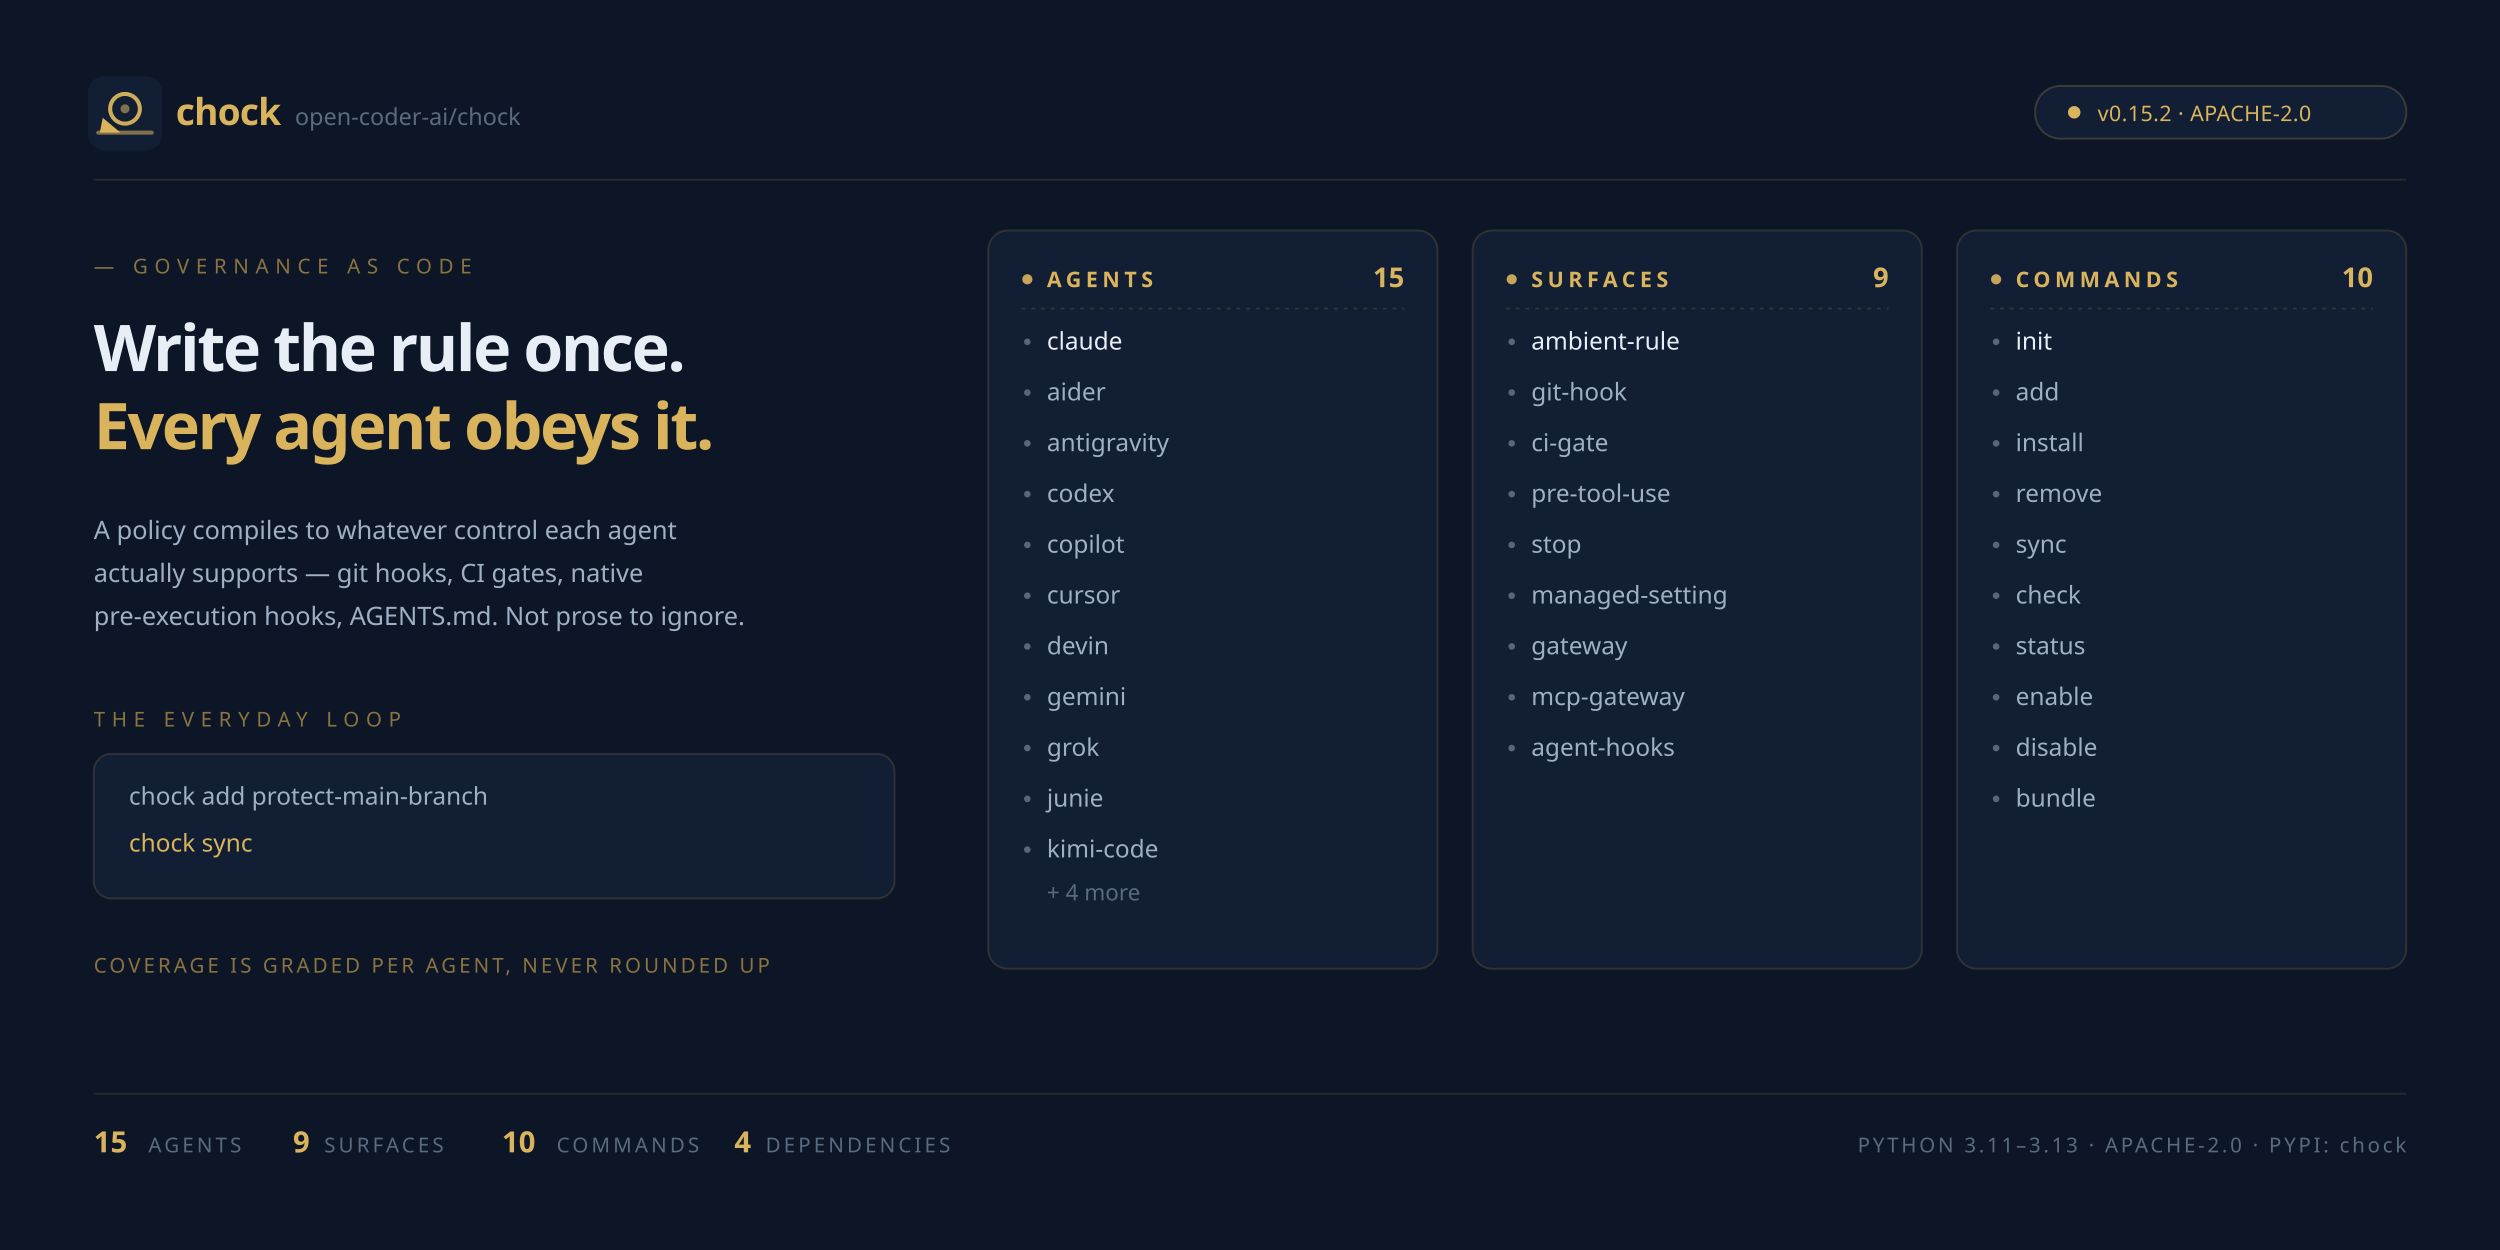
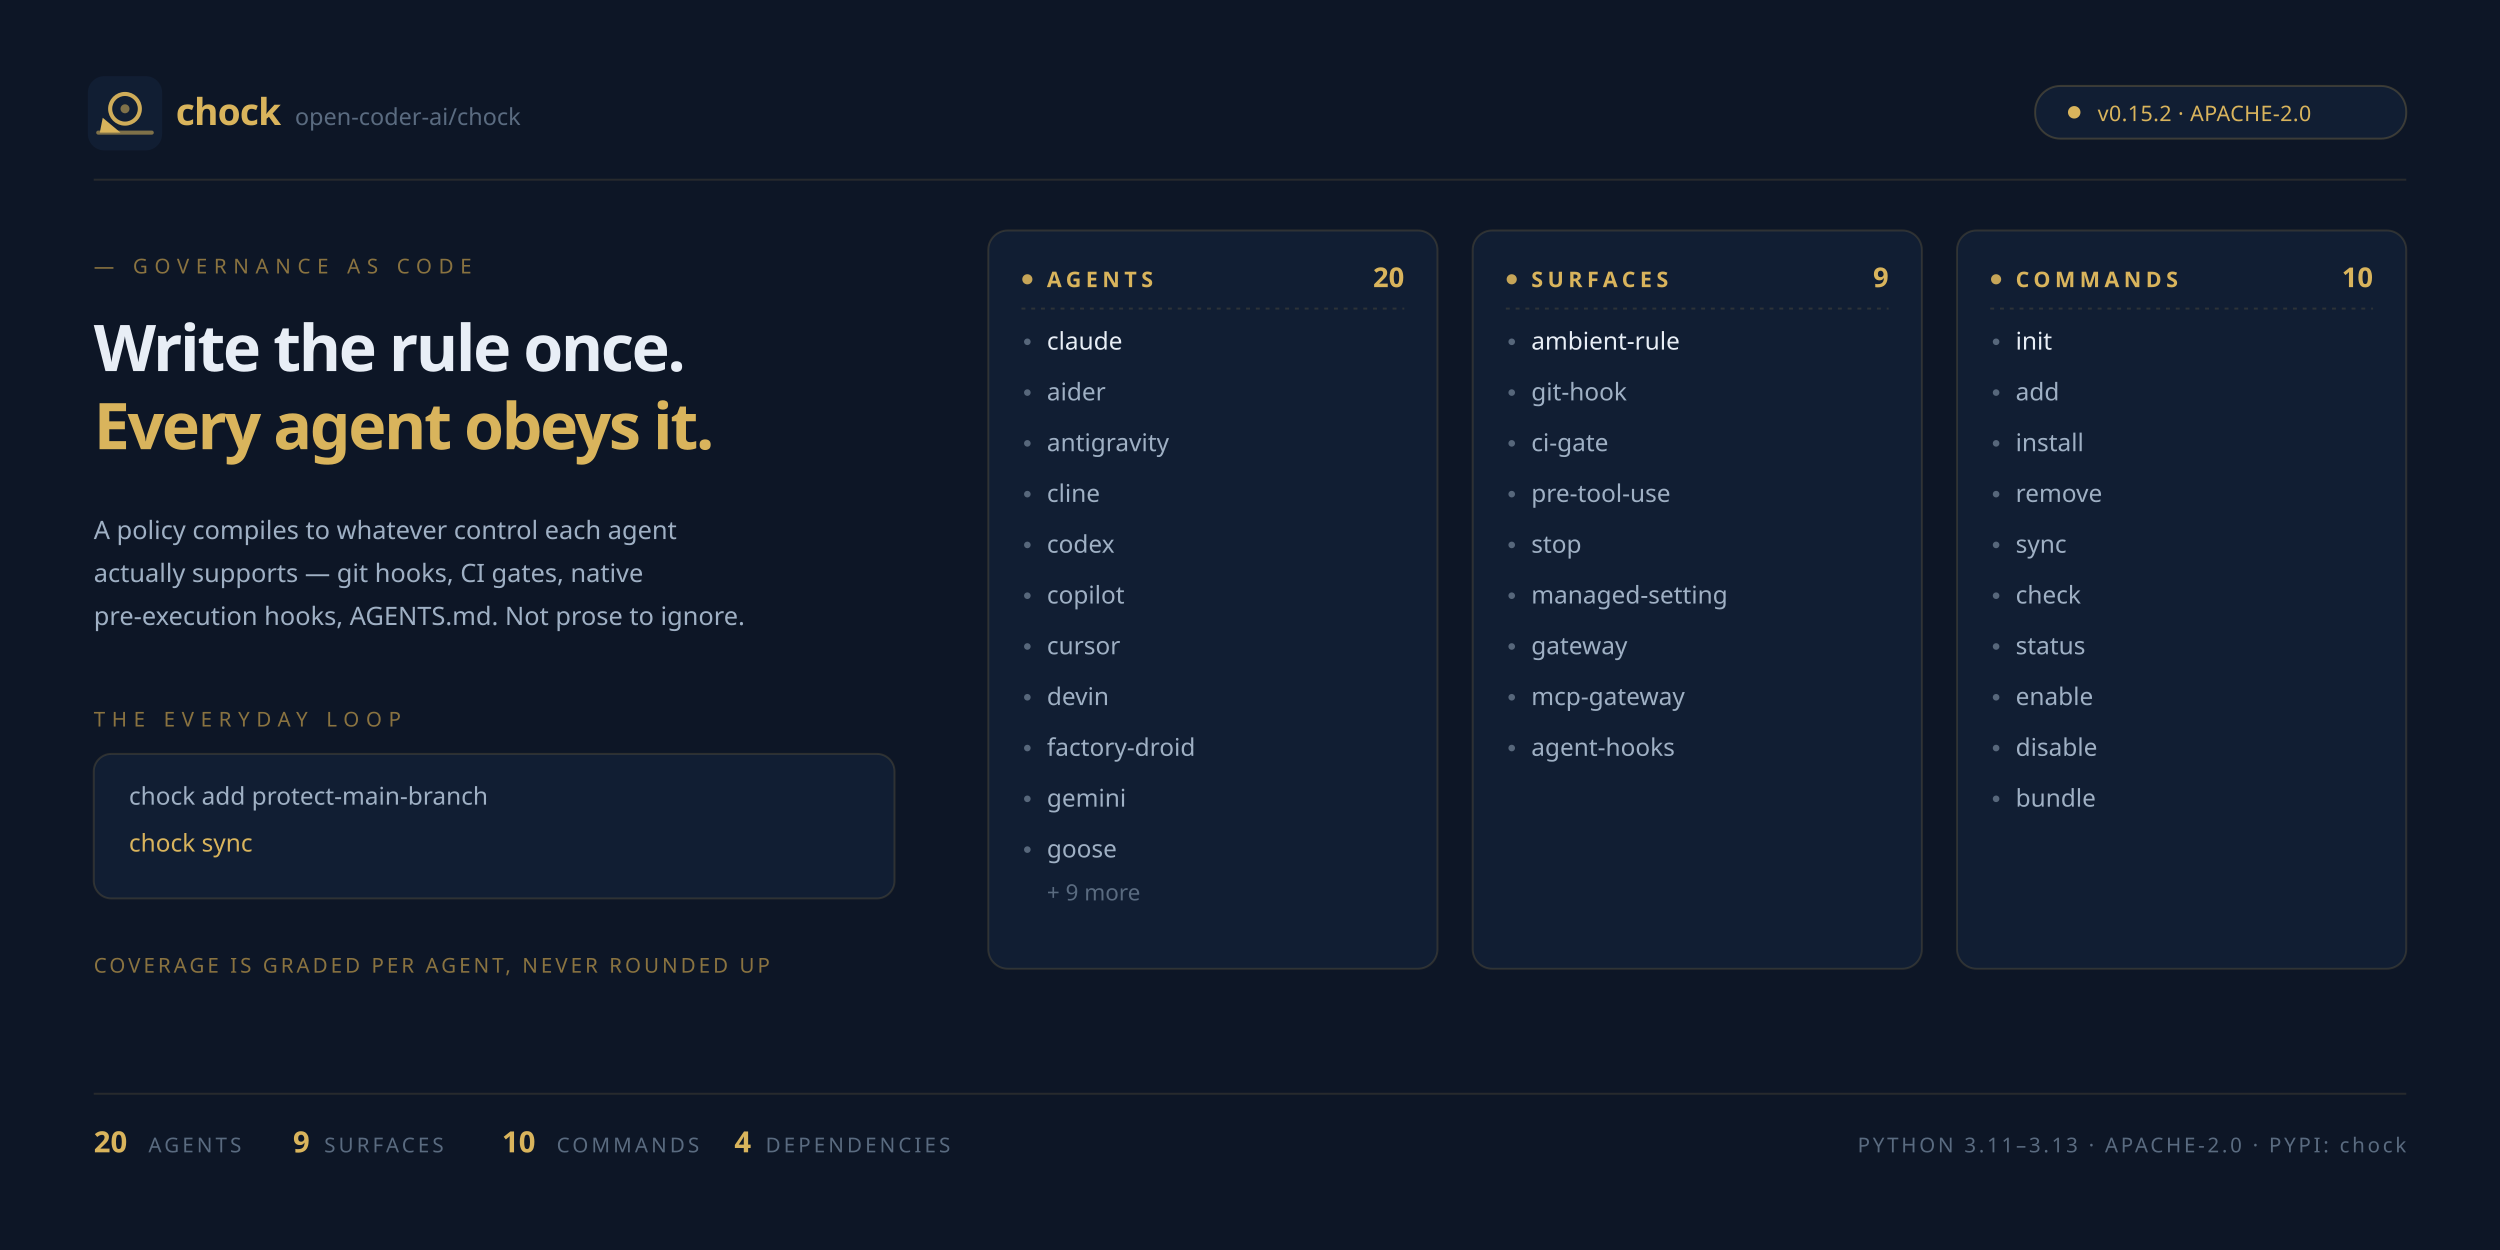
- <svg xmlns="http://www.w3.org/2000/svg" width="1280" height="640" viewBox="0 0 1280 640" role="img" aria-label="chock — governance-as-code for AI coding agents: write a rule once and every agent obeys it. A policy compiles to whatever control each agent actually supports. 15 agents (claude, aider, antigravity, codex, copilot, cursor, devin, gemini, grok, junie, kimi-code, replit, tabnine, vscode, windsurf); 9 enforcement surfaces (ambient-rule, git-hook, ci-gate, pre-tool-use, stop, managed-setting, gateway, mcp-gateway, agent-hooks), of which 4 are installed by chock sync (ambient-rule, ci-gate, git-hook, stop); 10 everyday commands (init, add, install, remove, sync, check, status, enable, disable, bundle). Python 3.11–3.13, Apache-2.0, on PyPI as chock, version 0.15.2.">
+ <svg xmlns="http://www.w3.org/2000/svg" width="1280" height="640" viewBox="0 0 1280 640" role="img" aria-label="chock — governance-as-code for AI coding agents: write a rule once and every agent obeys it. A policy compiles to whatever control each agent actually supports. 20 agents (claude, aider, antigravity, cline, codex, copilot, cursor, devin, factory-droid, gemini, goose, grok, junie, kimi-code, mistral-vibe, openhands, replit, tabnine, vscode, windsurf); 9 enforcement surfaces (ambient-rule, git-hook, ci-gate, pre-tool-use, stop, managed-setting, gateway, mcp-gateway, agent-hooks), of which 4 are installed by chock sync (ambient-rule, ci-gate, git-hook, stop); 10 everyday commands (init, add, install, remove, sync, check, status, enable, disable, bundle). Python 3.11–3.13, Apache-2.0, on PyPI as chock, version 0.15.2.">
  <rect width="1280" height="640" fill="#0D1626" />
  <rect x="45.0" y="39.0" width="38" height="38" rx="8.4" fill="#111E33" />
  <circle cx="64.0" cy="55.7" r="7.6" fill="none" stroke="#D9B45C" stroke-width="2.09" stroke-opacity="0.95" />
  <circle cx="64.0" cy="55.7" r="2.3" fill="#D9B45C" fill-opacity="0.55" />
  <path d="M 51.1 67.9 L 61.7 67.9 L 52.6 60.3 Z" fill="#D9B45C" />
  <line x1="50.3" y1="67.9" x2="77.7" y2="67.9" stroke="#D9B45C" stroke-width="2.09" stroke-opacity="0.55" stroke-linecap="round" />
  <text x="90" y="64" font-family="Geist Mono" font-size="19" font-weight="700" letter-spacing="-0.4" fill="#D9B45C">chock</text>
  <text x="151" y="64" font-family="Geist Mono" font-size="12" fill="#5A6B80">open-coder-ai/chock</text>
  <rect x="1042" y="44" width="190" height="27" rx="13" fill="#111E33" stroke="#D9B45C" stroke-opacity="0.22" />
  <circle cx="1062" cy="57.5" r="3.2" fill="#D9B45C" />
  <text x="1074" y="62" font-family="Geist Mono" font-size="11" letter-spacing="0.2" fill="#D9B45C">v0.15.2 · APACHE-2.0</text>
  <line x1="48" y1="92" x2="1232" y2="92" stroke="#D9B45C" stroke-opacity="0.13" stroke-width="1" />
  <text x="48" y="140" font-family="Geist Mono" font-size="10.5" letter-spacing="3.4" fill="#8A7340">— GOVERNANCE AS CODE</text>
  <text x="48" y="190" font-family="Geist Mono" font-size="33" font-weight="700" letter-spacing="-1.2" fill="#E8EEF6">Write the rule once.</text>
  <text x="48" y="230" font-family="Geist Mono" font-size="33" font-weight="700" letter-spacing="-1.2" fill="#D9B45C">Every agent obeys it.</text>
  <text x="48" y="276" font-family="Geist Mono" font-size="13" fill="#9FB0C4">A policy compiles to whatever control each agent</text>
  <text x="48" y="298" font-family="Geist Mono" font-size="13" fill="#9FB0C4">actually supports — git hooks, CI gates, native</text>
  <text x="48" y="320" font-family="Geist Mono" font-size="13" fill="#9FB0C4">pre-execution hooks, AGENTS.md. Not prose to ignore.</text>
  <text x="48" y="372" font-family="Geist Mono" font-size="10.5" letter-spacing="3.4" fill="#8A7340">THE EVERYDAY LOOP</text>
  <rect x="48" y="386" width="410" height="74" rx="9" fill="#111E33" stroke="#D9B45C" stroke-opacity="0.16" />
  <text x="66" y="412" font-family="Geist Mono" font-size="12.5" fill="#9FB0C4">chock add protect-main-branch</text>
  <text x="66" y="436" font-family="Geist Mono" font-size="12.5" fill="#D9B45C">chock sync</text>
  <text x="48" y="498" font-family="Geist Mono" font-size="10.5" letter-spacing="1.55" fill="#8A7340">COVERAGE IS GRADED PER AGENT, NEVER ROUNDED UP</text>
  <rect x="506" y="118" width="230" height="378" rx="10" fill="#111E33" stroke="#D9B45C" stroke-opacity="0.16" stroke-width="1" />
  <circle cx="526" cy="143" r="2.6" fill="#D9B45C" fill-opacity="0.9" />
  <text x="536" y="147" font-family="Geist Mono" font-size="11" font-weight="700" letter-spacing="2.3" fill="#D9B45C">AGENTS</text>
-   <text x="719" y="147" font-family="Geist Mono" font-size="14" font-weight="700" text-anchor="end" fill="#D9B45C">15</text>
+   <text x="719" y="147" font-family="Geist Mono" font-size="14" font-weight="700" text-anchor="end" fill="#D9B45C">20</text>
  <line x1="523" y1="158" x2="719" y2="158" stroke="#D9B45C" stroke-opacity="0.14" stroke-width="1" stroke-dasharray="2 3" />
  <circle cx="526" cy="175" r="1.7" fill="#9FB0C4" fill-opacity="0.5" />
  <text x="536" y="179" font-family="Geist Mono" font-size="12.5" fill="#E8EEF6">claude</text>
  <circle cx="526" cy="201" r="1.7" fill="#9FB0C4" fill-opacity="0.5" />
  <text x="536" y="205" font-family="Geist Mono" font-size="12.5" fill="#9FB0C4">aider</text>
  <circle cx="526" cy="227" r="1.7" fill="#9FB0C4" fill-opacity="0.5" />
  <text x="536" y="231" font-family="Geist Mono" font-size="12.5" fill="#9FB0C4">antigravity</text>
  <circle cx="526" cy="253" r="1.7" fill="#9FB0C4" fill-opacity="0.5" />
-   <text x="536" y="257" font-family="Geist Mono" font-size="12.5" fill="#9FB0C4">codex</text>
+   <text x="536" y="257" font-family="Geist Mono" font-size="12.5" fill="#9FB0C4">cline</text>
  <circle cx="526" cy="279" r="1.7" fill="#9FB0C4" fill-opacity="0.5" />
-   <text x="536" y="283" font-family="Geist Mono" font-size="12.5" fill="#9FB0C4">copilot</text>
+   <text x="536" y="283" font-family="Geist Mono" font-size="12.5" fill="#9FB0C4">codex</text>
  <circle cx="526" cy="305" r="1.7" fill="#9FB0C4" fill-opacity="0.5" />
-   <text x="536" y="309" font-family="Geist Mono" font-size="12.5" fill="#9FB0C4">cursor</text>
+   <text x="536" y="309" font-family="Geist Mono" font-size="12.5" fill="#9FB0C4">copilot</text>
  <circle cx="526" cy="331" r="1.7" fill="#9FB0C4" fill-opacity="0.5" />
-   <text x="536" y="335" font-family="Geist Mono" font-size="12.5" fill="#9FB0C4">devin</text>
+   <text x="536" y="335" font-family="Geist Mono" font-size="12.5" fill="#9FB0C4">cursor</text>
  <circle cx="526" cy="357" r="1.7" fill="#9FB0C4" fill-opacity="0.5" />
-   <text x="536" y="361" font-family="Geist Mono" font-size="12.5" fill="#9FB0C4">gemini</text>
+   <text x="536" y="361" font-family="Geist Mono" font-size="12.5" fill="#9FB0C4">devin</text>
  <circle cx="526" cy="383" r="1.7" fill="#9FB0C4" fill-opacity="0.5" />
-   <text x="536" y="387" font-family="Geist Mono" font-size="12.5" fill="#9FB0C4">grok</text>
+   <text x="536" y="387" font-family="Geist Mono" font-size="12.5" fill="#9FB0C4">factory-droid</text>
  <circle cx="526" cy="409" r="1.7" fill="#9FB0C4" fill-opacity="0.5" />
-   <text x="536" y="413" font-family="Geist Mono" font-size="12.5" fill="#9FB0C4">junie</text>
+   <text x="536" y="413" font-family="Geist Mono" font-size="12.5" fill="#9FB0C4">gemini</text>
  <circle cx="526" cy="435" r="1.7" fill="#9FB0C4" fill-opacity="0.5" />
-   <text x="536" y="439" font-family="Geist Mono" font-size="12.5" fill="#9FB0C4">kimi-code</text>
-   <text x="536" y="461" font-family="Geist Mono" font-size="11.5" fill="#5A6B80">+ 4 more</text>
+   <text x="536" y="439" font-family="Geist Mono" font-size="12.5" fill="#9FB0C4">goose</text>
+   <text x="536" y="461" font-family="Geist Mono" font-size="11.5" fill="#5A6B80">+ 9 more</text>
  <rect x="754" y="118" width="230" height="378" rx="10" fill="#111E33" stroke="#D9B45C" stroke-opacity="0.16" stroke-width="1" />
  <circle cx="774" cy="143" r="2.6" fill="#D9B45C" fill-opacity="0.9" />
  <text x="784" y="147" font-family="Geist Mono" font-size="11" font-weight="700" letter-spacing="2.3" fill="#D9B45C">SURFACES</text>
  <text x="967" y="147" font-family="Geist Mono" font-size="14" font-weight="700" text-anchor="end" fill="#D9B45C">9</text>
  <line x1="771" y1="158" x2="967" y2="158" stroke="#D9B45C" stroke-opacity="0.14" stroke-width="1" stroke-dasharray="2 3" />
  <circle cx="774" cy="175" r="1.7" fill="#9FB0C4" fill-opacity="0.5" />
  <text x="784" y="179" font-family="Geist Mono" font-size="12.5" fill="#E8EEF6">ambient-rule</text>
  <circle cx="774" cy="201" r="1.7" fill="#9FB0C4" fill-opacity="0.5" />
  <text x="784" y="205" font-family="Geist Mono" font-size="12.5" fill="#9FB0C4">git-hook</text>
  <circle cx="774" cy="227" r="1.7" fill="#9FB0C4" fill-opacity="0.5" />
  <text x="784" y="231" font-family="Geist Mono" font-size="12.5" fill="#9FB0C4">ci-gate</text>
  <circle cx="774" cy="253" r="1.7" fill="#9FB0C4" fill-opacity="0.5" />
  <text x="784" y="257" font-family="Geist Mono" font-size="12.5" fill="#9FB0C4">pre-tool-use</text>
  <circle cx="774" cy="279" r="1.7" fill="#9FB0C4" fill-opacity="0.5" />
  <text x="784" y="283" font-family="Geist Mono" font-size="12.5" fill="#9FB0C4">stop</text>
  <circle cx="774" cy="305" r="1.7" fill="#9FB0C4" fill-opacity="0.5" />
  <text x="784" y="309" font-family="Geist Mono" font-size="12.5" fill="#9FB0C4">managed-setting</text>
  <circle cx="774" cy="331" r="1.7" fill="#9FB0C4" fill-opacity="0.5" />
  <text x="784" y="335" font-family="Geist Mono" font-size="12.5" fill="#9FB0C4">gateway</text>
  <circle cx="774" cy="357" r="1.7" fill="#9FB0C4" fill-opacity="0.5" />
  <text x="784" y="361" font-family="Geist Mono" font-size="12.5" fill="#9FB0C4">mcp-gateway</text>
  <circle cx="774" cy="383" r="1.7" fill="#9FB0C4" fill-opacity="0.5" />
  <text x="784" y="387" font-family="Geist Mono" font-size="12.5" fill="#9FB0C4">agent-hooks</text>
  <rect x="1002" y="118" width="230" height="378" rx="10" fill="#111E33" stroke="#D9B45C" stroke-opacity="0.16" stroke-width="1" />
  <circle cx="1022" cy="143" r="2.6" fill="#D9B45C" fill-opacity="0.9" />
  <text x="1032" y="147" font-family="Geist Mono" font-size="11" font-weight="700" letter-spacing="2.3" fill="#D9B45C">COMMANDS</text>
  <text x="1215" y="147" font-family="Geist Mono" font-size="14" font-weight="700" text-anchor="end" fill="#D9B45C">10</text>
  <line x1="1019" y1="158" x2="1215" y2="158" stroke="#D9B45C" stroke-opacity="0.14" stroke-width="1" stroke-dasharray="2 3" />
  <circle cx="1022" cy="175" r="1.7" fill="#9FB0C4" fill-opacity="0.5" />
  <text x="1032" y="179" font-family="Geist Mono" font-size="12.5" fill="#E8EEF6">init</text>
  <circle cx="1022" cy="201" r="1.7" fill="#9FB0C4" fill-opacity="0.5" />
  <text x="1032" y="205" font-family="Geist Mono" font-size="12.5" fill="#9FB0C4">add</text>
  <circle cx="1022" cy="227" r="1.7" fill="#9FB0C4" fill-opacity="0.5" />
  <text x="1032" y="231" font-family="Geist Mono" font-size="12.5" fill="#9FB0C4">install</text>
  <circle cx="1022" cy="253" r="1.7" fill="#9FB0C4" fill-opacity="0.5" />
  <text x="1032" y="257" font-family="Geist Mono" font-size="12.5" fill="#9FB0C4">remove</text>
  <circle cx="1022" cy="279" r="1.7" fill="#9FB0C4" fill-opacity="0.5" />
  <text x="1032" y="283" font-family="Geist Mono" font-size="12.5" fill="#9FB0C4">sync</text>
  <circle cx="1022" cy="305" r="1.7" fill="#9FB0C4" fill-opacity="0.5" />
  <text x="1032" y="309" font-family="Geist Mono" font-size="12.5" fill="#9FB0C4">check</text>
  <circle cx="1022" cy="331" r="1.7" fill="#9FB0C4" fill-opacity="0.5" />
  <text x="1032" y="335" font-family="Geist Mono" font-size="12.5" fill="#9FB0C4">status</text>
  <circle cx="1022" cy="357" r="1.7" fill="#9FB0C4" fill-opacity="0.5" />
  <text x="1032" y="361" font-family="Geist Mono" font-size="12.5" fill="#9FB0C4">enable</text>
  <circle cx="1022" cy="383" r="1.7" fill="#9FB0C4" fill-opacity="0.5" />
  <text x="1032" y="387" font-family="Geist Mono" font-size="12.5" fill="#9FB0C4">disable</text>
  <circle cx="1022" cy="409" r="1.7" fill="#9FB0C4" fill-opacity="0.5" />
  <text x="1032" y="413" font-family="Geist Mono" font-size="12.5" fill="#9FB0C4">bundle</text>
  <line x1="48" y1="560" x2="1232" y2="560" stroke="#D9B45C" stroke-opacity="0.13" stroke-width="1" />
-   <text x="48" y="590" font-family="Geist Mono" font-size="15" font-weight="700" fill="#D9B45C">15</text>
+   <text x="48" y="590" font-family="Geist Mono" font-size="15" font-weight="700" fill="#D9B45C">20</text>
  <text x="76" y="590" font-family="Geist Mono" font-size="10.5" letter-spacing="1.6" fill="#5A6B80">AGENTS</text>
  <text x="150" y="590" font-family="Geist Mono" font-size="15" font-weight="700" fill="#D9B45C">9</text>
  <text x="166" y="590" font-family="Geist Mono" font-size="10.5" letter-spacing="1.6" fill="#5A6B80">SURFACES</text>
  <text x="257" y="590" font-family="Geist Mono" font-size="15" font-weight="700" fill="#D9B45C">10</text>
  <text x="285" y="590" font-family="Geist Mono" font-size="10.5" letter-spacing="1.6" fill="#5A6B80">COMMANDS</text>
  <text x="376" y="590" font-family="Geist Mono" font-size="15" font-weight="700" fill="#D9B45C">4</text>
  <text x="392" y="590" font-family="Geist Mono" font-size="10.5" letter-spacing="1.6" fill="#5A6B80">DEPENDENCIES</text>
  <text x="1232" y="590" font-family="Geist Mono" font-size="10.5" letter-spacing="1.4" text-anchor="end" fill="#5A6B80">PYTHON 3.11–3.13 · APACHE-2.0 · PYPI: chock</text>
</svg>
